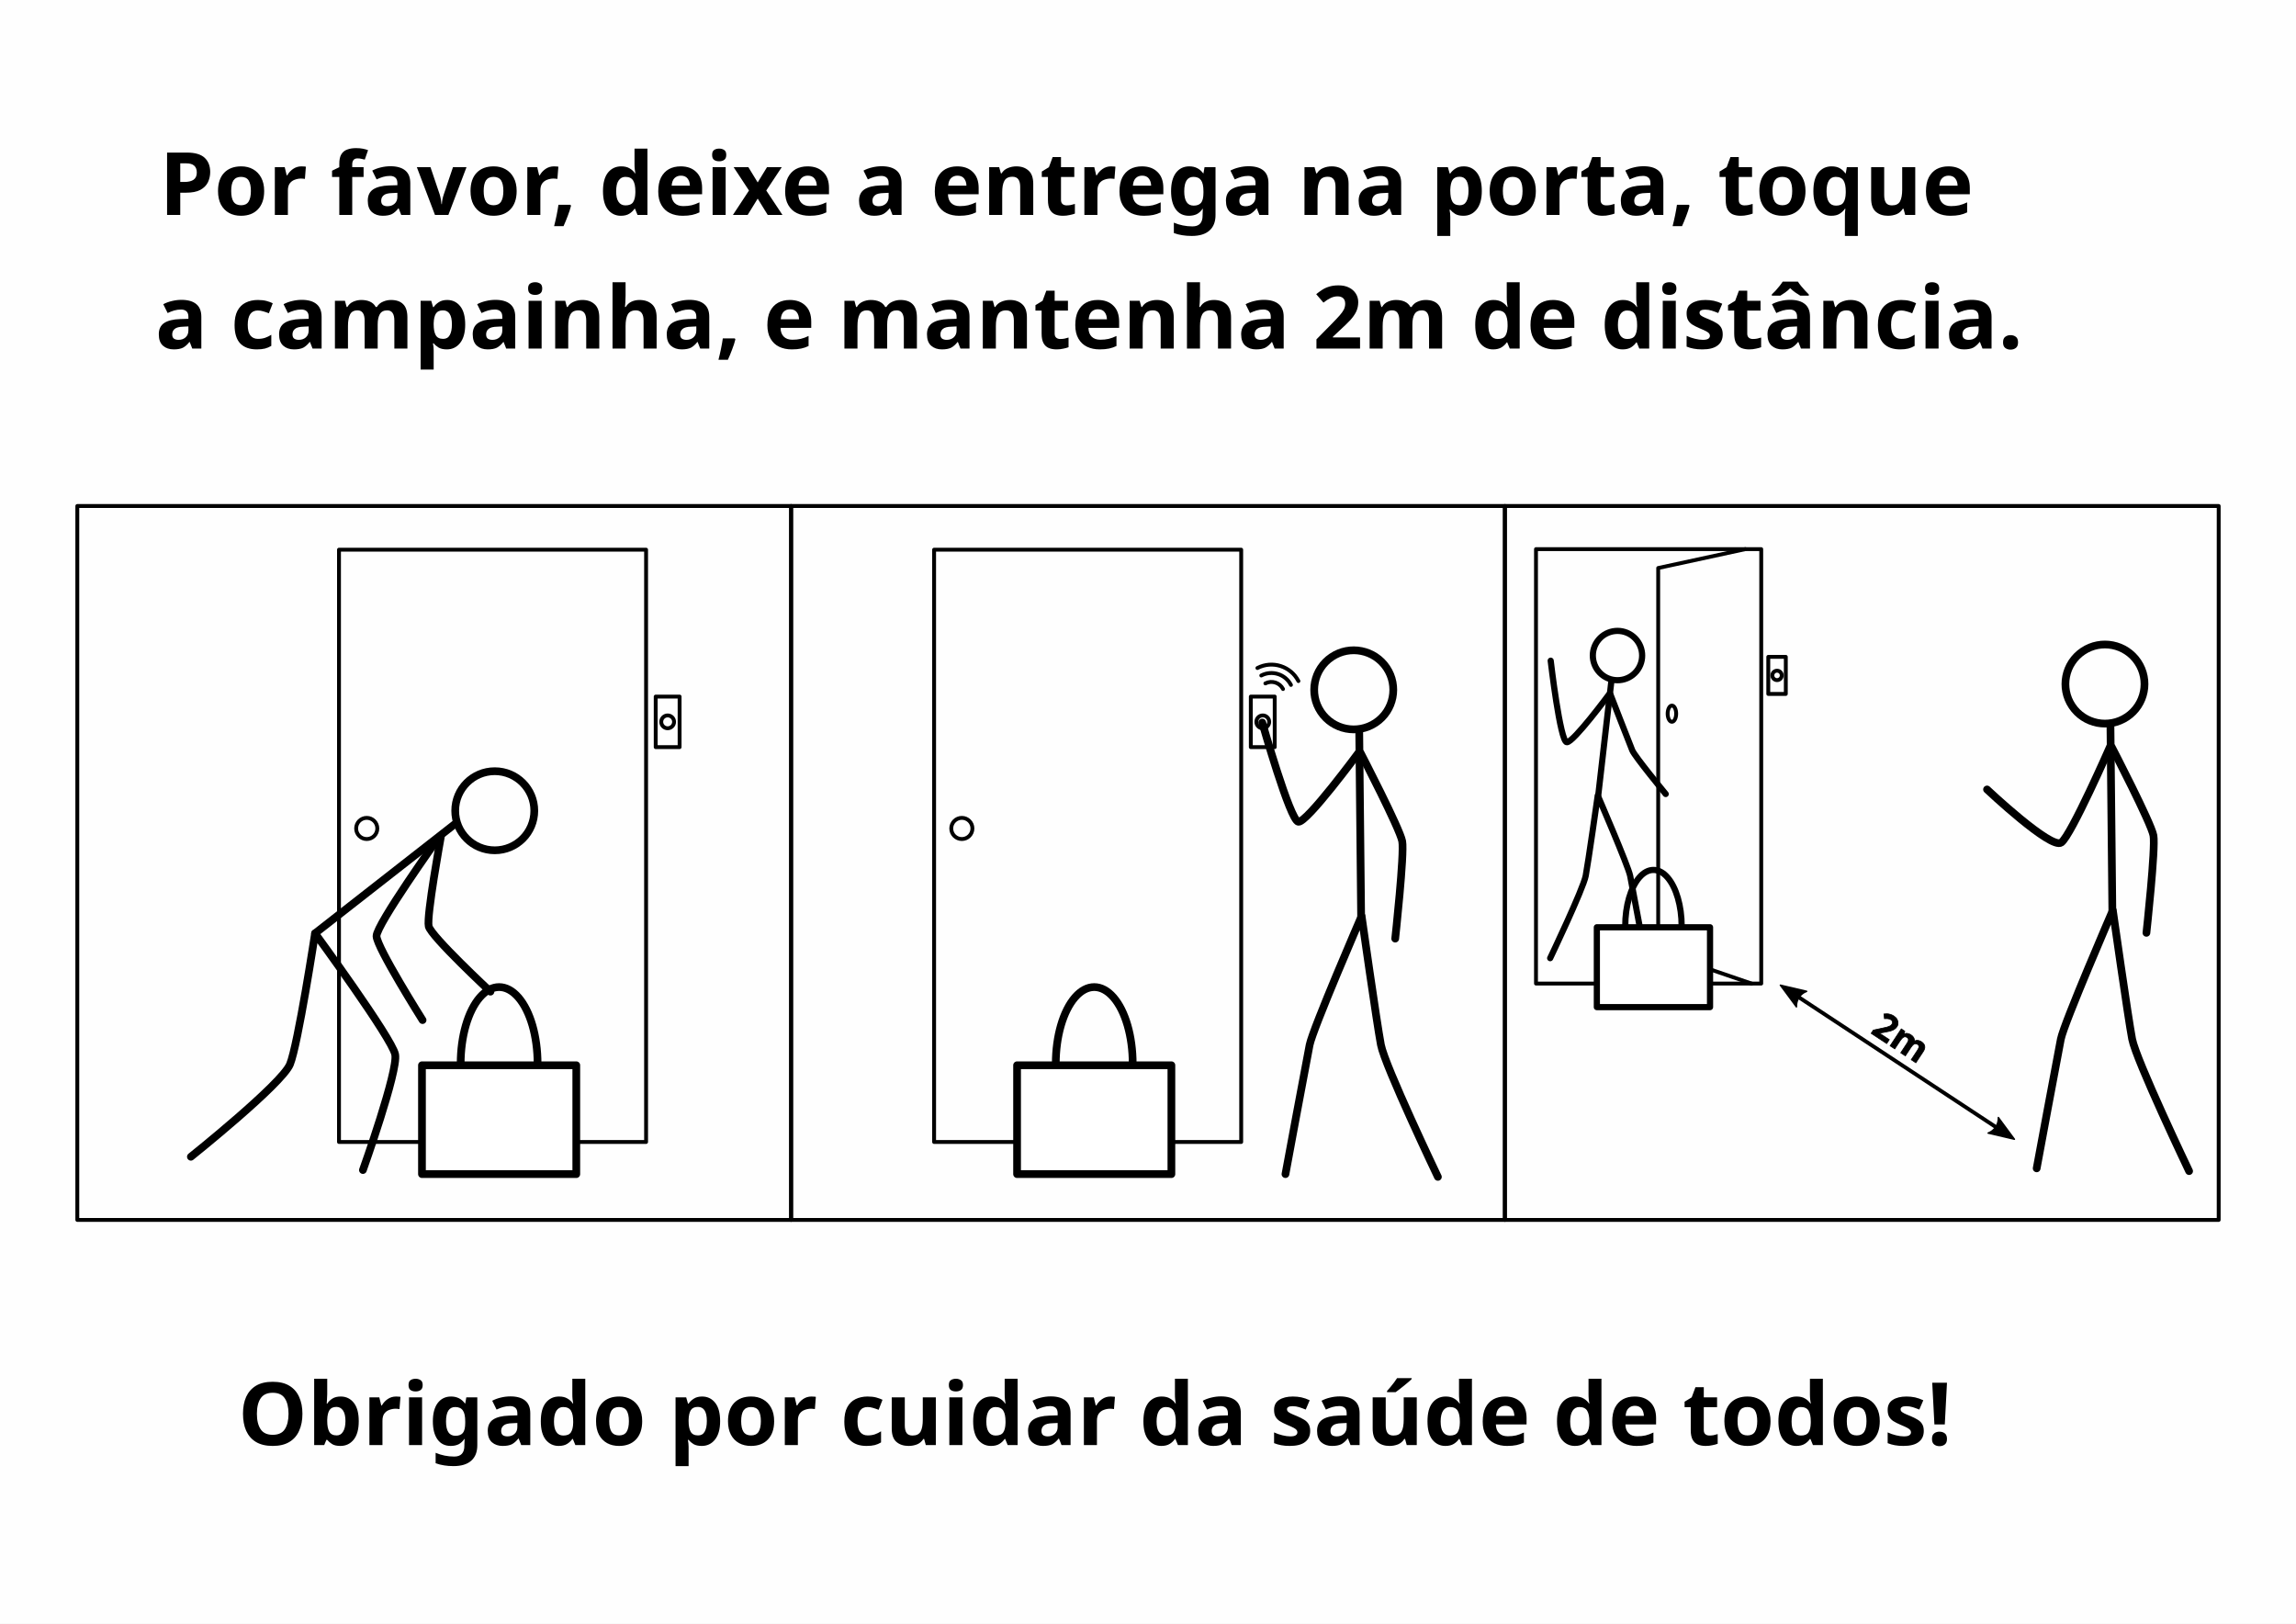
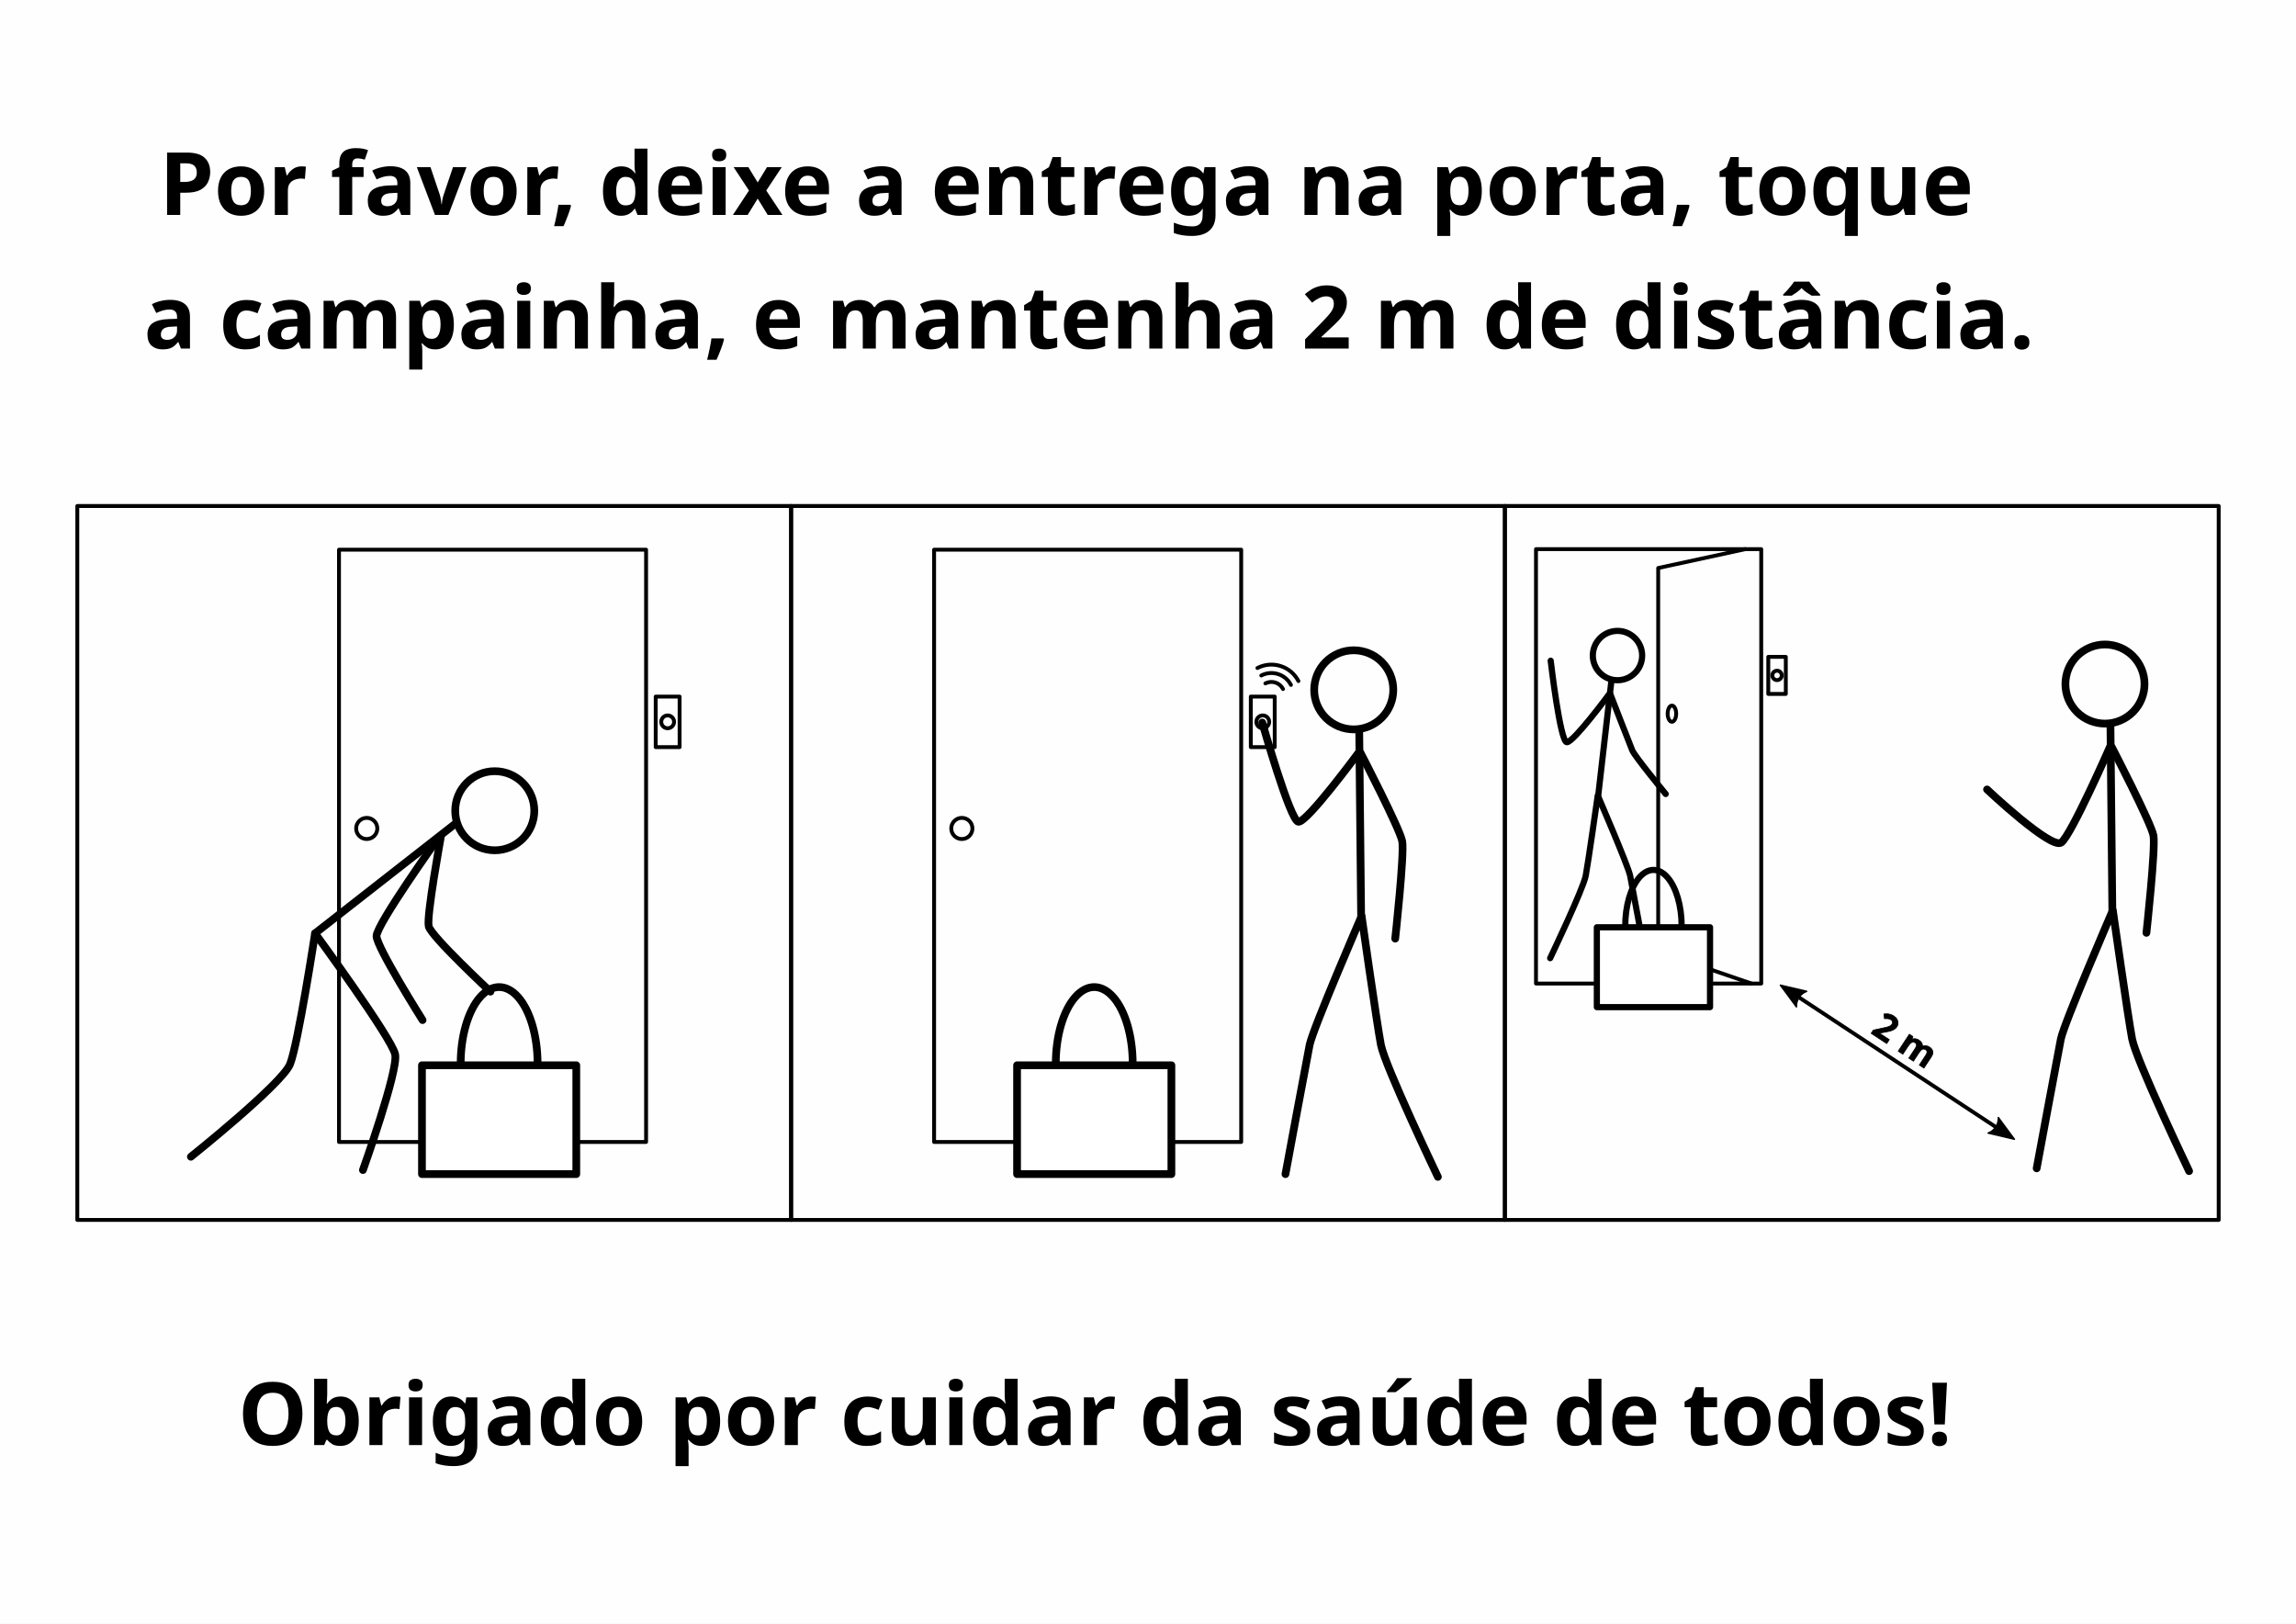
- <svg xmlns="http://www.w3.org/2000/svg" id="svg8" version="1.1" viewBox="0 0 297 210" height="210mm" width="297mm">
+ <svg xmlns="http://www.w3.org/2000/svg" width="297mm" height="210mm" viewBox="0 0 297 210" version="1.1" id="svg8">
  <defs id="defs2">
-     <marker style="overflow:visible" id="Arrow2Mend" refX="0" refY="0" orient="auto">
-       <path transform="scale(-0.6)" d="M 8.719,4.034 -2.207,0.016 8.719,-4.002 c -1.745,2.372 -1.735,5.617 -6e-7,8.035 z" style="fill:#000000;fill-opacity:1;fill-rule:evenodd;stroke:#000000;stroke-width:0.625;stroke-linejoin:round;stroke-opacity:1" id="path1177" />
+     <marker orient="auto" refY="0" refX="0" id="Arrow2Mend" style="overflow:visible">
+       <path id="path1177" style="fill:#000000;fill-opacity:1;fill-rule:evenodd;stroke:#000000;stroke-width:0.625;stroke-linejoin:round;stroke-opacity:1" d="M 8.719,4.034 -2.207,0.016 8.719,-4.002 c -1.745,2.372 -1.735,5.617 -6e-7,8.035 z" transform="scale(-0.6)" />
    </marker>
-     <marker style="overflow:visible" id="Arrow2Mstart" refX="0" refY="0" orient="auto">
-       <path transform="scale(0.6)" d="M 8.719,4.034 -2.207,0.016 8.719,-4.002 c -1.745,2.372 -1.735,5.617 -6e-7,8.035 z" style="fill:#000000;fill-opacity:1;fill-rule:evenodd;stroke:#000000;stroke-width:0.625;stroke-linejoin:round;stroke-opacity:1" id="path1174" />
+     <marker orient="auto" refY="0" refX="0" id="Arrow2Mstart" style="overflow:visible">
+       <path id="path1174" style="fill:#000000;fill-opacity:1;fill-rule:evenodd;stroke:#000000;stroke-width:0.625;stroke-linejoin:round;stroke-opacity:1" d="M 8.719,4.034 -2.207,0.016 8.719,-4.002 c -1.745,2.372 -1.735,5.617 -6e-7,8.035 z" transform="scale(0.6)" />
    </marker>
  </defs>
-   <g style="display:inline" id="layer1">
-     <rect y="0" x="0" height="210" width="297" id="rect67" style="fill:#fefefe;stroke-width:0.8;stroke-linecap:round;stroke-linejoin:round;paint-order:fill markers stroke" />
+   <g id="layer1" style="display:inline">
+     <rect style="fill:#fefefe;stroke-width:0.8;stroke-linecap:round;stroke-linejoin:round;paint-order:fill markers stroke" id="rect67" width="297" height="210" x="0" y="0" />
  </g>
-   <g style="display:inline" id="layer3">
-     <text id="text2173" y="27.799" x="148.218" style="display:inline;font-size:11.289px;line-height:1.5;font-family:sans-serif;text-align:center;letter-spacing:0px;word-spacing:0px;text-anchor:middle;stroke-width:0.265" xml:space="preserve">
-       <tspan style="font-style:normal;font-variant:normal;font-weight:bold;font-stretch:normal;font-size:11.289px;font-family:Comfortaa;-inkscape-font-specification:'Comfortaa Bold';stroke-width:0.265" y="27.799" x="148.218" id="tspan922">Por favor, deixe a entrega na porta, toque</tspan>
-       <tspan style="font-style:normal;font-variant:normal;font-weight:bold;font-stretch:normal;font-size:11.289px;font-family:Comfortaa;-inkscape-font-specification:'Comfortaa Bold';stroke-width:0.265" y="45.076" x="148.218" id="tspan926">a campainha, e mantenha 2m de distância.</tspan>
+   <g id="layer3" style="display:inline">
+     <text xml:space="preserve" style="font-size:11.289px;line-height:1.5;font-family:sans-serif;text-align:center;letter-spacing:0px;word-spacing:0px;text-anchor:middle;display:inline;stroke-width:0.265" x="148.218" y="27.799" id="text2173">
+       <tspan id="tspan922" x="148.218" y="27.799" style="font-style:normal;font-variant:normal;font-weight:bold;font-stretch:normal;font-size:11.289px;font-family:Comfortaa;-inkscape-font-specification:'Comfortaa Bold';stroke-width:0.265">Por favor, deixe a entrega na porta, toque</tspan>
+       <tspan id="tspan926" x="148.218" y="45.076" style="font-style:normal;font-variant:normal;font-weight:bold;font-stretch:normal;font-size:11.289px;font-family:Comfortaa;-inkscape-font-specification:'Comfortaa Bold';stroke-width:0.265">a campainha, e mantenha 2 m de distância.</tspan>
    </text>
-     <text id="text910" y="186.901" x="148.98" style="display:inline;font-style:normal;font-variant:normal;font-weight:bold;font-stretch:normal;font-size:11.289px;line-height:1.25;font-family:Comfortaa;-inkscape-font-specification:'Comfortaa Bold';text-align:center;letter-spacing:0px;word-spacing:0px;text-anchor:middle;stroke-width:0.265" xml:space="preserve">
-       <tspan style="font-style:normal;font-variant:normal;font-weight:bold;font-stretch:normal;font-size:11.289px;font-family:Comfortaa;-inkscape-font-specification:'Comfortaa Bold';stroke-width:0.265" y="186.901" x="148.98" id="tspan908">Obrigado por cuidar da saúde de todos!</tspan>
+     <text xml:space="preserve" style="display:inline;font-style:normal;font-variant:normal;font-weight:bold;font-stretch:normal;font-size:11.289px;line-height:1.25;font-family:Comfortaa;-inkscape-font-specification:'Comfortaa Bold';text-align:center;letter-spacing:0px;word-spacing:0px;text-anchor:middle;stroke-width:0.265" x="148.98" y="186.901" id="text910">
+       <tspan id="tspan908" x="148.98" y="186.901" style="font-style:normal;font-variant:normal;font-weight:bold;font-stretch:normal;font-size:11.289px;font-family:Comfortaa;-inkscape-font-specification:'Comfortaa Bold';stroke-width:0.265">Obrigado por cuidar da saúde de todos!</tspan>
    </text>
  </g>
-   <g style="display:inline" id="layer2">
-     <g transform="translate(0,0.2468703)" id="g1044">
-       <rect style="display:inline;opacity:1;fill:none;fill-opacity:1;stroke:#000000;stroke-width:0.5;stroke-linecap:round;stroke-linejoin:round;stroke-miterlimit:4;stroke-dasharray:none;stroke-dashoffset:0;stroke-opacity:1;paint-order:fill markers stroke" id="rect833" width="92.333" height="92.333" x="10" y="65.196" ry="0" />
-       <rect ry="0" y="65.196" x="102.333" height="92.333" width="92.333" id="rect833-3" style="display:inline;opacity:1;fill:none;fill-opacity:1;stroke:#000000;stroke-width:0.5;stroke-linecap:round;stroke-linejoin:round;stroke-miterlimit:4;stroke-dasharray:none;stroke-dashoffset:0;stroke-opacity:1;paint-order:fill markers stroke" />
-       <rect style="display:inline;opacity:1;fill:none;fill-opacity:1;stroke:#000000;stroke-width:0.5;stroke-linecap:round;stroke-linejoin:round;stroke-miterlimit:4;stroke-dasharray:none;stroke-dashoffset:0;stroke-opacity:1;paint-order:fill markers stroke" id="rect833-3-6" width="92.333" height="92.333" x="194.667" y="65.196" ry="0" />
-       <rect style="display:inline;opacity:1;fill:none;fill-opacity:1;stroke:#000000;stroke-width:0.5;stroke-linecap:round;stroke-linejoin:round;stroke-miterlimit:4;stroke-dasharray:none;stroke-dashoffset:0;stroke-opacity:1;paint-order:fill markers stroke" id="rect917" width="39.725" height="76.603" x="43.85" y="70.847" />
-       <circle style="display:inline;opacity:1;fill:none;fill-opacity:1;stroke:#000000;stroke-width:0.5;stroke-linecap:round;stroke-linejoin:round;stroke-miterlimit:4;stroke-dasharray:none;stroke-dashoffset:0;stroke-opacity:1;paint-order:fill markers stroke" id="path921" cx="47.439" cy="106.9" r="1.369" />
-       <rect style="display:inline;opacity:1;fill:none;fill-opacity:1;stroke:#000000;stroke-width:0.5;stroke-linecap:round;stroke-linejoin:round;stroke-miterlimit:4;stroke-dasharray:none;stroke-dashoffset:0;stroke-opacity:1;paint-order:fill markers stroke" id="rect923" width="3.091" height="6.536" x="84.819" y="89.845" ry="0" />
-       <circle style="display:inline;opacity:1;fill:none;fill-opacity:1;stroke:#000000;stroke-width:0.5;stroke-linecap:round;stroke-linejoin:round;stroke-miterlimit:4;stroke-dasharray:none;stroke-dashoffset:0;stroke-opacity:1;paint-order:fill markers stroke" id="path925" cx="86.365" cy="93.113" r="0.83" />
-       <rect y="70.847" x="120.831" height="76.603" width="39.725" id="rect917-7" style="display:inline;opacity:1;fill:none;fill-opacity:1;stroke:#000000;stroke-width:0.5;stroke-linecap:round;stroke-linejoin:round;stroke-miterlimit:4;stroke-dasharray:none;stroke-dashoffset:0;stroke-opacity:1;paint-order:fill markers stroke" />
-       <rect ry="0" y="89.845" x="161.8" height="6.536" width="3.091" id="rect923-3" style="display:inline;opacity:1;fill:none;fill-opacity:1;stroke:#000000;stroke-width:0.5;stroke-linecap:round;stroke-linejoin:round;stroke-miterlimit:4;stroke-dasharray:none;stroke-dashoffset:0;stroke-opacity:1;paint-order:fill markers stroke" />
-       <circle r="0.83" cy="93.113" cx="163.346" id="path925-5" style="display:inline;opacity:1;fill:none;fill-opacity:1;stroke:#000000;stroke-width:0.5;stroke-linecap:round;stroke-linejoin:round;stroke-miterlimit:4;stroke-dasharray:none;stroke-dashoffset:0;stroke-opacity:1;paint-order:fill markers stroke" />
-       <rect style="display:inline;opacity:1;fill:none;fill-opacity:1;stroke:#000000;stroke-width:0.5;stroke-linecap:round;stroke-linejoin:round;stroke-miterlimit:4;stroke-dasharray:none;stroke-dashoffset:0;stroke-opacity:1;paint-order:fill markers stroke" id="rect917-7-9" width="29.136" height="56.184" x="198.689" y="70.775" />
-       <ellipse style="display:inline;opacity:1;fill:none;fill-opacity:1;stroke:#000000;stroke-width:0.5;stroke-linecap:round;stroke-linejoin:round;stroke-miterlimit:4;stroke-dasharray:none;stroke-dashoffset:0;stroke-opacity:1;paint-order:fill markers stroke" id="path921-5-3" cx="216.271" cy="92.057" rx="0.551" ry="1.048" />
-       <rect style="display:inline;opacity:1;fill:none;fill-opacity:1;stroke:#000000;stroke-width:0.5;stroke-linecap:round;stroke-linejoin:round;stroke-miterlimit:4;stroke-dasharray:none;stroke-dashoffset:0;stroke-opacity:1;paint-order:fill markers stroke" id="rect923-3-6" width="2.267" height="4.794" x="228.737" y="84.709" ry="0" />
-       <circle style="display:inline;opacity:1;fill:none;fill-opacity:1;stroke:#000000;stroke-width:0.5;stroke-linecap:round;stroke-linejoin:round;stroke-miterlimit:4;stroke-dasharray:none;stroke-dashoffset:0;stroke-opacity:1;paint-order:fill markers stroke" id="path925-5-0" cx="229.871" cy="87.106" r="0.609" />
-       <circle r="1.369" cy="106.9" cx="124.42" id="path921-0" style="display:inline;opacity:1;fill:none;fill-opacity:1;stroke:#000000;stroke-width:0.5;stroke-linecap:round;stroke-linejoin:round;stroke-miterlimit:4;stroke-dasharray:none;stroke-dashoffset:0;stroke-opacity:1;paint-order:fill markers stroke" />
-       <path style="display:inline;opacity:1;fill:none;fill-opacity:1;stroke:#000000;stroke-width:0.5;stroke-linecap:round;stroke-linejoin:round;stroke-miterlimit:4;stroke-dasharray:none;stroke-dashoffset:0;stroke-opacity:1;paint-order:fill markers stroke" id="path1065" d="m -153.5,104.874 a 1.694,1.694 0 0 1 -1.694,1.694" transform="rotate(-117.3568)" />
-       <path id="path1065-2" style="display:inline;opacity:1;fill:none;fill-opacity:1;stroke:#000000;stroke-width:0.5;stroke-linecap:round;stroke-linejoin:round;stroke-miterlimit:4;stroke-dasharray:none;stroke-dashoffset:0;stroke-opacity:1;paint-order:fill markers stroke" d="m -152.349,104.874 a 2.846,2.846 0 0 1 -2.846,2.846" transform="rotate(-117.3568)" />
-       <path style="display:inline;opacity:1;fill:none;fill-opacity:1;stroke:#000000;stroke-width:0.5;stroke-linecap:round;stroke-linejoin:round;stroke-miterlimit:4;stroke-dasharray:none;stroke-dashoffset:0;stroke-opacity:1;paint-order:fill markers stroke" id="path1065-2-3" d="m -151.26,104.874 a 3.935,3.935 0 0 1 -3.935,3.935" transform="rotate(-117.3568)" />
-       <path style="display:inline;fill:none;stroke:#000000;stroke-width:0.5;stroke-linecap:round;stroke-linejoin:round;stroke-miterlimit:4;stroke-dasharray:none;stroke-opacity:1" d="m 226.571,126.959 -12.074,-4.13 V 73.217 l 11.271,-2.442" id="path1764" />
-       <path id="path884-6-7-9" d="m 200.523,123.677 c 0,0 4.273,-8.944 4.598,-10.657 0.325,-1.712 1.557,-10.382 1.557,-10.382 0,0 3.932,9.082 4.194,10.397 0.262,1.315 1.949,10.419 1.949,10.419" style="display:inline;fill:none;stroke:#000000;stroke-width:0.8;stroke-linecap:round;stroke-linejoin:round;stroke-miterlimit:4;stroke-dasharray:none;stroke-opacity:1" />
-       <path id="path906-2-5-0" d="m 208.152,89.544 c 0,0 -4.612,6.222 -5.474,6.205 -0.862,-0.017 -2.087,-10.543 -2.087,-10.543" style="display:inline;fill:none;stroke:#000000;stroke-width:0.8;stroke-linecap:round;stroke-linejoin:round;stroke-miterlimit:4;stroke-dasharray:none;stroke-opacity:1" />
-       <path id="path888-9-9-8" d="m 206.738,102.644 1.694,-14.731" style="display:inline;fill:none;stroke:#000000;stroke-width:0.8;stroke-linecap:round;stroke-linejoin:round;stroke-miterlimit:4;stroke-dasharray:none;stroke-opacity:1" />
-       <path id="path890-1-2-8" d="m 208.29,89.497 c 0,0 2.525,6.506 2.853,7.299 0.327,0.793 4.327,5.649 4.327,5.649" style="display:inline;fill:none;stroke:#000000;stroke-width:0.8;stroke-linecap:round;stroke-linejoin:round;stroke-miterlimit:4;stroke-dasharray:none;stroke-opacity:1" />
-       <circle r="3.19" cy="214.878" cx="68.934" id="path927-0-2-5" style="display:inline;opacity:1;fill:none;fill-opacity:1;stroke:#000000;stroke-width:0.8;stroke-linecap:round;stroke-linejoin:round;stroke-miterlimit:4;stroke-dasharray:none;stroke-dashoffset:0;stroke-opacity:1;paint-order:fill markers stroke" transform="rotate(-50.21272)" />
-       <path style="fill:none;stroke:#000000;stroke-width:1;stroke-linecap:round;stroke-linejoin:round;stroke-miterlimit:4;stroke-dasharray:none;stroke-opacity:1" d="m 24.693,149.36 c 0,0 11.777,-9.414 12.819,-11.961 1.042,-2.547 3.241,-16.932 3.241,-16.932 0,0 9.943,13.554 10.364,15.662 0.42,2.108 -4.171,14.95 -4.171,14.95" id="path884" />
-       <path style="fill:none;stroke:#000000;stroke-width:1;stroke-linecap:round;stroke-linejoin:round;stroke-miterlimit:4;stroke-dasharray:none;stroke-opacity:1" d="m 57.021,108.023 c 0,0 -1.87,10.24 -1.565,11.537 0.305,1.297 7.986,8.447 7.986,8.447" id="path906" />
-       <path style="fill:none;stroke:#000000;stroke-width:1;stroke-linecap:round;stroke-linejoin:round;stroke-miterlimit:4;stroke-dasharray:none;stroke-opacity:1" d="M 40.753,120.467 58.81,106.354" id="path888" />
-       <path style="fill:none;stroke:#000000;stroke-width:1;stroke-linecap:round;stroke-linejoin:round;stroke-miterlimit:4;stroke-dasharray:none;stroke-opacity:1" d="m 56.656,108.195 c 0,0 -7.979,11.168 -7.951,12.632 0.029,1.464 5.956,10.857 5.956,10.857" id="path890" />
-       <rect style="opacity:1;fill:#ffffff;fill-opacity:1;stroke:#000000;stroke-width:1;stroke-linecap:round;stroke-linejoin:round;stroke-miterlimit:4;stroke-dasharray:none;stroke-dashoffset:0;stroke-opacity:1;paint-order:fill markers stroke" id="rect908" width="19.962" height="14.079" x="54.584" y="137.527" ry="0" />
-       <path style="opacity:1;fill:none;fill-opacity:1;stroke:#000000;stroke-width:1;stroke-linecap:round;stroke-linejoin:round;stroke-miterlimit:4;stroke-dasharray:none;stroke-dashoffset:0;stroke-opacity:1;paint-order:fill markers stroke" id="path910" d="m -59.59,-137.321 a 4.975,9.905 0 0 1 -2.487,8.578 4.975,9.905 0 0 1 -4.975,0 4.975,9.905 0 0 1 -2.487,-8.578" transform="scale(-1)" />
-       <circle style="opacity:1;fill:none;fill-opacity:1;stroke:#000000;stroke-width:1;stroke-linecap:round;stroke-linejoin:round;stroke-miterlimit:4;stroke-dasharray:none;stroke-dashoffset:0;stroke-opacity:1;paint-order:fill markers stroke" id="path927" cx="63.999" cy="104.61" r="5.115" />
-       <path id="path884-6" d="m 185.999,151.963 c 0,0 -6.85,-14.341 -7.372,-17.086 -0.521,-2.745 -2.496,-16.645 -2.496,-16.645 0,0 -6.304,14.56 -6.725,16.669 -0.42,2.108 -3.125,16.705 -3.125,16.705" style="display:inline;fill:none;stroke:#000000;stroke-width:1;stroke-linecap:round;stroke-linejoin:round;stroke-miterlimit:4;stroke-dasharray:none;stroke-opacity:1" />
-       <path id="path906-2" d="m 176,97.133 c 0,0 5.087,9.807 5.384,11.424 0.297,1.617 -0.906,12.59 -0.906,12.59" style="display:inline;fill:none;stroke:#000000;stroke-width:1;stroke-linecap:round;stroke-linejoin:round;stroke-miterlimit:4;stroke-dasharray:none;stroke-opacity:1" />
-       <path id="path888-9" d="M 176.069,118.258 175.825,94.486" style="display:inline;fill:none;stroke:#000000;stroke-width:1;stroke-linecap:round;stroke-linejoin:round;stroke-miterlimit:4;stroke-dasharray:none;stroke-opacity:1" />
-       <path id="path890-1" d="m 175.787,97.035 c 0,0 -6.769,9.181 -7.844,9.001 -1.075,-0.181 -4.663,-12.835 -4.663,-12.835" style="display:inline;fill:none;stroke:#000000;stroke-width:1;stroke-linecap:round;stroke-linejoin:round;stroke-miterlimit:4;stroke-dasharray:none;stroke-opacity:1" />
-       <rect ry="0" y="137.527" x="131.564" height="14.079" width="19.962" id="rect908-2" style="display:inline;opacity:1;fill:#ffffff;fill-opacity:1;stroke:#000000;stroke-width:1;stroke-linecap:round;stroke-linejoin:round;stroke-miterlimit:4;stroke-dasharray:none;stroke-dashoffset:0;stroke-opacity:1;paint-order:fill markers stroke" />
-       <path transform="scale(-1)" d="m -136.571,-137.321 a 4.975,9.905 0 0 1 -2.487,8.578 4.975,9.905 0 0 1 -4.975,0 4.975,9.905 0 0 1 -2.487,-8.578" id="path910-7" style="display:inline;opacity:1;fill:none;fill-opacity:1;stroke:#000000;stroke-width:1;stroke-linecap:round;stroke-linejoin:round;stroke-miterlimit:4;stroke-dasharray:none;stroke-dashoffset:0;stroke-opacity:1;paint-order:fill markers stroke" />
-       <circle r="5.115" cy="-95.981" cx="-171.372" id="path927-0" style="display:inline;opacity:1;fill:none;fill-opacity:1;stroke:#000000;stroke-width:1;stroke-linecap:round;stroke-linejoin:round;stroke-miterlimit:4;stroke-dasharray:none;stroke-dashoffset:0;stroke-opacity:1;paint-order:fill markers stroke" transform="matrix(-0.5564933,-0.8308521,-0.8308521,0.5564933,0,0)" />
-       <rect style="display:inline;opacity:1;fill:#ffffff;fill-opacity:1;stroke:#000000;stroke-width:0.8;stroke-linecap:round;stroke-linejoin:round;stroke-miterlimit:4;stroke-dasharray:none;stroke-dashoffset:0;stroke-opacity:1;paint-order:fill markers stroke" id="rect908-2-7" width="14.641" height="10.326" x="206.561" y="119.681" ry="0" />
-       <path style="display:inline;opacity:1;fill:none;fill-opacity:1;stroke:#000000;stroke-width:0.8;stroke-linecap:round;stroke-linejoin:round;stroke-miterlimit:4;stroke-dasharray:none;stroke-dashoffset:0;stroke-opacity:1;paint-order:fill markers stroke" id="path910-7-3" d="m -210.233,-119.53 a 3.649,7.265 0 0 1 -1.824,6.292 3.649,7.265 0 0 1 -3.649,0 3.649,7.265 0 0 1 -1.824,-6.292" transform="scale(-1)" />
-       <path style="fill:none;stroke:#000000;stroke-width:0.5;stroke-linecap:butt;stroke-linejoin:miter;stroke-miterlimit:4;stroke-dasharray:none;stroke-opacity:1;marker-start:url(#Arrow2Mstart);marker-end:url(#Arrow2Mend)" d="m 230.857,127.529 29.161,19.205" id="path1148" />
-       <text xml:space="preserve" style="font-style:normal;font-weight:normal;font-size:4.809px;line-height:1.25;font-family:sans-serif;letter-spacing:0px;word-spacing:0px;fill:#000000;fill-opacity:1;stroke:#000000;stroke-width:0.093;stroke-opacity:1" x="275.328" y="-21.749" id="text1762" transform="rotate(33.37438)">
-         <tspan id="tspan1760" x="275.328" y="-21.749" style="font-style:normal;font-variant:normal;font-weight:bold;font-stretch:normal;font-size:4.809px;font-family:Comfortaa;-inkscape-font-specification:'Comfortaa Bold';stroke:#000000;stroke-width:0.093;stroke-opacity:1">2m</tspan>
+   <g id="layer2" style="display:inline">
+     <g id="g1044" transform="translate(0,0.2468703)">
+       <rect ry="0" y="65.196" x="10" height="92.333" width="92.333" id="rect833" style="display:inline;opacity:1;fill:none;fill-opacity:1;stroke:#000000;stroke-width:0.5;stroke-linecap:round;stroke-linejoin:round;stroke-miterlimit:4;stroke-dasharray:none;stroke-dashoffset:0;stroke-opacity:1;paint-order:fill markers stroke" />
+       <rect style="display:inline;opacity:1;fill:none;fill-opacity:1;stroke:#000000;stroke-width:0.5;stroke-linecap:round;stroke-linejoin:round;stroke-miterlimit:4;stroke-dasharray:none;stroke-dashoffset:0;stroke-opacity:1;paint-order:fill markers stroke" id="rect833-3" width="92.333" height="92.333" x="102.333" y="65.196" ry="0" />
+       <rect ry="0" y="65.196" x="194.667" height="92.333" width="92.333" id="rect833-3-6" style="display:inline;opacity:1;fill:none;fill-opacity:1;stroke:#000000;stroke-width:0.5;stroke-linecap:round;stroke-linejoin:round;stroke-miterlimit:4;stroke-dasharray:none;stroke-dashoffset:0;stroke-opacity:1;paint-order:fill markers stroke" />
+       <rect y="70.847" x="43.85" height="76.603" width="39.725" id="rect917" style="display:inline;opacity:1;fill:none;fill-opacity:1;stroke:#000000;stroke-width:0.5;stroke-linecap:round;stroke-linejoin:round;stroke-miterlimit:4;stroke-dasharray:none;stroke-dashoffset:0;stroke-opacity:1;paint-order:fill markers stroke" />
+       <circle r="1.369" cy="106.9" cx="47.439" id="path921" style="display:inline;opacity:1;fill:none;fill-opacity:1;stroke:#000000;stroke-width:0.5;stroke-linecap:round;stroke-linejoin:round;stroke-miterlimit:4;stroke-dasharray:none;stroke-dashoffset:0;stroke-opacity:1;paint-order:fill markers stroke" />
+       <rect ry="0" y="89.845" x="84.819" height="6.536" width="3.091" id="rect923" style="display:inline;opacity:1;fill:none;fill-opacity:1;stroke:#000000;stroke-width:0.5;stroke-linecap:round;stroke-linejoin:round;stroke-miterlimit:4;stroke-dasharray:none;stroke-dashoffset:0;stroke-opacity:1;paint-order:fill markers stroke" />
+       <circle r="0.83" cy="93.113" cx="86.365" id="path925" style="display:inline;opacity:1;fill:none;fill-opacity:1;stroke:#000000;stroke-width:0.5;stroke-linecap:round;stroke-linejoin:round;stroke-miterlimit:4;stroke-dasharray:none;stroke-dashoffset:0;stroke-opacity:1;paint-order:fill markers stroke" />
+       <rect style="display:inline;opacity:1;fill:none;fill-opacity:1;stroke:#000000;stroke-width:0.5;stroke-linecap:round;stroke-linejoin:round;stroke-miterlimit:4;stroke-dasharray:none;stroke-dashoffset:0;stroke-opacity:1;paint-order:fill markers stroke" id="rect917-7" width="39.725" height="76.603" x="120.831" y="70.847" />
+       <rect style="display:inline;opacity:1;fill:none;fill-opacity:1;stroke:#000000;stroke-width:0.5;stroke-linecap:round;stroke-linejoin:round;stroke-miterlimit:4;stroke-dasharray:none;stroke-dashoffset:0;stroke-opacity:1;paint-order:fill markers stroke" id="rect923-3" width="3.091" height="6.536" x="161.8" y="89.845" ry="0" />
+       <circle style="display:inline;opacity:1;fill:none;fill-opacity:1;stroke:#000000;stroke-width:0.5;stroke-linecap:round;stroke-linejoin:round;stroke-miterlimit:4;stroke-dasharray:none;stroke-dashoffset:0;stroke-opacity:1;paint-order:fill markers stroke" id="path925-5" cx="163.346" cy="93.113" r="0.83" />
+       <rect y="70.775" x="198.689" height="56.184" width="29.136" id="rect917-7-9" style="display:inline;opacity:1;fill:none;fill-opacity:1;stroke:#000000;stroke-width:0.5;stroke-linecap:round;stroke-linejoin:round;stroke-miterlimit:4;stroke-dasharray:none;stroke-dashoffset:0;stroke-opacity:1;paint-order:fill markers stroke" />
+       <ellipse ry="1.048" rx="0.551" cy="92.057" cx="216.271" id="path921-5-3" style="display:inline;opacity:1;fill:none;fill-opacity:1;stroke:#000000;stroke-width:0.5;stroke-linecap:round;stroke-linejoin:round;stroke-miterlimit:4;stroke-dasharray:none;stroke-dashoffset:0;stroke-opacity:1;paint-order:fill markers stroke" />
+       <rect ry="0" y="84.709" x="228.737" height="4.794" width="2.267" id="rect923-3-6" style="display:inline;opacity:1;fill:none;fill-opacity:1;stroke:#000000;stroke-width:0.5;stroke-linecap:round;stroke-linejoin:round;stroke-miterlimit:4;stroke-dasharray:none;stroke-dashoffset:0;stroke-opacity:1;paint-order:fill markers stroke" />
+       <circle r="0.609" cy="87.106" cx="229.871" id="path925-5-0" style="display:inline;opacity:1;fill:none;fill-opacity:1;stroke:#000000;stroke-width:0.5;stroke-linecap:round;stroke-linejoin:round;stroke-miterlimit:4;stroke-dasharray:none;stroke-dashoffset:0;stroke-opacity:1;paint-order:fill markers stroke" />
+       <circle style="display:inline;opacity:1;fill:none;fill-opacity:1;stroke:#000000;stroke-width:0.5;stroke-linecap:round;stroke-linejoin:round;stroke-miterlimit:4;stroke-dasharray:none;stroke-dashoffset:0;stroke-opacity:1;paint-order:fill markers stroke" id="path921-0" cx="124.42" cy="106.9" r="1.369" />
+       <path transform="rotate(-117.3568)" d="m -153.5,104.874 a 1.694,1.694 0 0 1 -1.694,1.694" id="path1065" style="display:inline;opacity:1;fill:none;fill-opacity:1;stroke:#000000;stroke-width:0.5;stroke-linecap:round;stroke-linejoin:round;stroke-miterlimit:4;stroke-dasharray:none;stroke-dashoffset:0;stroke-opacity:1;paint-order:fill markers stroke" />
+       <path transform="rotate(-117.3568)" d="m -152.349,104.874 a 2.846,2.846 0 0 1 -2.846,2.846" style="display:inline;opacity:1;fill:none;fill-opacity:1;stroke:#000000;stroke-width:0.5;stroke-linecap:round;stroke-linejoin:round;stroke-miterlimit:4;stroke-dasharray:none;stroke-dashoffset:0;stroke-opacity:1;paint-order:fill markers stroke" id="path1065-2" />
+       <path transform="rotate(-117.3568)" d="m -151.26,104.874 a 3.935,3.935 0 0 1 -3.935,3.935" id="path1065-2-3" style="display:inline;opacity:1;fill:none;fill-opacity:1;stroke:#000000;stroke-width:0.5;stroke-linecap:round;stroke-linejoin:round;stroke-miterlimit:4;stroke-dasharray:none;stroke-dashoffset:0;stroke-opacity:1;paint-order:fill markers stroke" />
+       <path id="path1764" d="m 226.571,126.959 -12.074,-4.13 V 73.217 l 11.271,-2.442" style="display:inline;fill:none;stroke:#000000;stroke-width:0.5;stroke-linecap:round;stroke-linejoin:round;stroke-miterlimit:4;stroke-dasharray:none;stroke-opacity:1" />
+       <path style="display:inline;fill:none;stroke:#000000;stroke-width:0.8;stroke-linecap:round;stroke-linejoin:round;stroke-miterlimit:4;stroke-dasharray:none;stroke-opacity:1" d="m 200.523,123.677 c 0,0 4.273,-8.944 4.598,-10.657 0.325,-1.712 1.557,-10.382 1.557,-10.382 0,0 3.932,9.082 4.194,10.397 0.262,1.315 1.949,10.419 1.949,10.419" id="path884-6-7-9" />
+       <path style="display:inline;fill:none;stroke:#000000;stroke-width:0.8;stroke-linecap:round;stroke-linejoin:round;stroke-miterlimit:4;stroke-dasharray:none;stroke-opacity:1" d="m 208.152,89.544 c 0,0 -4.612,6.222 -5.474,6.205 -0.862,-0.017 -2.087,-10.543 -2.087,-10.543" id="path906-2-5-0" />
+       <path style="display:inline;fill:none;stroke:#000000;stroke-width:0.8;stroke-linecap:round;stroke-linejoin:round;stroke-miterlimit:4;stroke-dasharray:none;stroke-opacity:1" d="m 206.738,102.644 1.694,-14.731" id="path888-9-9-8" />
+       <path style="display:inline;fill:none;stroke:#000000;stroke-width:0.8;stroke-linecap:round;stroke-linejoin:round;stroke-miterlimit:4;stroke-dasharray:none;stroke-opacity:1" d="m 208.29,89.497 c 0,0 2.525,6.506 2.853,7.299 0.327,0.793 4.327,5.649 4.327,5.649" id="path890-1-2-8" />
+       <circle transform="rotate(-50.21272)" style="display:inline;opacity:1;fill:none;fill-opacity:1;stroke:#000000;stroke-width:0.8;stroke-linecap:round;stroke-linejoin:round;stroke-miterlimit:4;stroke-dasharray:none;stroke-dashoffset:0;stroke-opacity:1;paint-order:fill markers stroke" id="path927-0-2-5" cx="68.934" cy="214.878" r="3.19" />
+       <path id="path884" d="m 24.693,149.36 c 0,0 11.777,-9.414 12.819,-11.961 1.042,-2.547 3.241,-16.932 3.241,-16.932 0,0 9.943,13.554 10.364,15.662 0.42,2.108 -4.171,14.95 -4.171,14.95" style="fill:none;stroke:#000000;stroke-width:1;stroke-linecap:round;stroke-linejoin:round;stroke-miterlimit:4;stroke-dasharray:none;stroke-opacity:1" />
+       <path id="path906" d="m 57.021,108.023 c 0,0 -1.87,10.24 -1.565,11.537 0.305,1.297 7.986,8.447 7.986,8.447" style="fill:none;stroke:#000000;stroke-width:1;stroke-linecap:round;stroke-linejoin:round;stroke-miterlimit:4;stroke-dasharray:none;stroke-opacity:1" />
+       <path id="path888" d="M 40.753,120.467 58.81,106.354" style="fill:none;stroke:#000000;stroke-width:1;stroke-linecap:round;stroke-linejoin:round;stroke-miterlimit:4;stroke-dasharray:none;stroke-opacity:1" />
+       <path id="path890" d="m 56.656,108.195 c 0,0 -7.979,11.168 -7.951,12.632 0.029,1.464 5.956,10.857 5.956,10.857" style="fill:none;stroke:#000000;stroke-width:1;stroke-linecap:round;stroke-linejoin:round;stroke-miterlimit:4;stroke-dasharray:none;stroke-opacity:1" />
+       <rect ry="0" y="137.527" x="54.584" height="14.079" width="19.962" id="rect908" style="opacity:1;fill:#ffffff;fill-opacity:1;stroke:#000000;stroke-width:1;stroke-linecap:round;stroke-linejoin:round;stroke-miterlimit:4;stroke-dasharray:none;stroke-dashoffset:0;stroke-opacity:1;paint-order:fill markers stroke" />
+       <path transform="scale(-1)" d="m -59.59,-137.321 a 4.975,9.905 0 0 1 -2.487,8.578 4.975,9.905 0 0 1 -4.975,0 4.975,9.905 0 0 1 -2.487,-8.578" id="path910" style="opacity:1;fill:none;fill-opacity:1;stroke:#000000;stroke-width:1;stroke-linecap:round;stroke-linejoin:round;stroke-miterlimit:4;stroke-dasharray:none;stroke-dashoffset:0;stroke-opacity:1;paint-order:fill markers stroke" />
+       <circle r="5.115" cy="104.61" cx="63.999" id="path927" style="opacity:1;fill:none;fill-opacity:1;stroke:#000000;stroke-width:1;stroke-linecap:round;stroke-linejoin:round;stroke-miterlimit:4;stroke-dasharray:none;stroke-dashoffset:0;stroke-opacity:1;paint-order:fill markers stroke" />
+       <path style="display:inline;fill:none;stroke:#000000;stroke-width:1;stroke-linecap:round;stroke-linejoin:round;stroke-miterlimit:4;stroke-dasharray:none;stroke-opacity:1" d="m 185.999,151.963 c 0,0 -6.85,-14.341 -7.372,-17.086 -0.521,-2.745 -2.496,-16.645 -2.496,-16.645 0,0 -6.304,14.56 -6.725,16.669 -0.42,2.108 -3.125,16.705 -3.125,16.705" id="path884-6" />
+       <path style="display:inline;fill:none;stroke:#000000;stroke-width:1;stroke-linecap:round;stroke-linejoin:round;stroke-miterlimit:4;stroke-dasharray:none;stroke-opacity:1" d="m 176,97.133 c 0,0 5.087,9.807 5.384,11.424 0.297,1.617 -0.906,12.59 -0.906,12.59" id="path906-2" />
+       <path style="display:inline;fill:none;stroke:#000000;stroke-width:1;stroke-linecap:round;stroke-linejoin:round;stroke-miterlimit:4;stroke-dasharray:none;stroke-opacity:1" d="M 176.069,118.258 175.825,94.486" id="path888-9" />
+       <path style="display:inline;fill:none;stroke:#000000;stroke-width:1;stroke-linecap:round;stroke-linejoin:round;stroke-miterlimit:4;stroke-dasharray:none;stroke-opacity:1" d="m 175.787,97.035 c 0,0 -6.769,9.181 -7.844,9.001 -1.075,-0.181 -4.663,-12.835 -4.663,-12.835" id="path890-1" />
+       <rect style="display:inline;opacity:1;fill:#ffffff;fill-opacity:1;stroke:#000000;stroke-width:1;stroke-linecap:round;stroke-linejoin:round;stroke-miterlimit:4;stroke-dasharray:none;stroke-dashoffset:0;stroke-opacity:1;paint-order:fill markers stroke" id="rect908-2" width="19.962" height="14.079" x="131.564" y="137.527" ry="0" />
+       <path style="display:inline;opacity:1;fill:none;fill-opacity:1;stroke:#000000;stroke-width:1;stroke-linecap:round;stroke-linejoin:round;stroke-miterlimit:4;stroke-dasharray:none;stroke-dashoffset:0;stroke-opacity:1;paint-order:fill markers stroke" id="path910-7" d="m -136.571,-137.321 a 4.975,9.905 0 0 1 -2.487,8.578 4.975,9.905 0 0 1 -4.975,0 4.975,9.905 0 0 1 -2.487,-8.578" transform="scale(-1)" />
+       <circle transform="matrix(-0.5564933,-0.8308521,-0.8308521,0.5564933,0,0)" style="display:inline;opacity:1;fill:none;fill-opacity:1;stroke:#000000;stroke-width:1;stroke-linecap:round;stroke-linejoin:round;stroke-miterlimit:4;stroke-dasharray:none;stroke-dashoffset:0;stroke-opacity:1;paint-order:fill markers stroke" id="path927-0" cx="-171.372" cy="-95.981" r="5.115" />
+       <rect ry="0" y="119.681" x="206.561" height="10.326" width="14.641" id="rect908-2-7" style="display:inline;opacity:1;fill:#ffffff;fill-opacity:1;stroke:#000000;stroke-width:0.8;stroke-linecap:round;stroke-linejoin:round;stroke-miterlimit:4;stroke-dasharray:none;stroke-dashoffset:0;stroke-opacity:1;paint-order:fill markers stroke" />
+       <path transform="scale(-1)" d="m -210.233,-119.53 a 3.649,7.265 0 0 1 -1.824,6.292 3.649,7.265 0 0 1 -3.649,0 3.649,7.265 0 0 1 -1.824,-6.292" id="path910-7-3" style="display:inline;opacity:1;fill:none;fill-opacity:1;stroke:#000000;stroke-width:0.8;stroke-linecap:round;stroke-linejoin:round;stroke-miterlimit:4;stroke-dasharray:none;stroke-dashoffset:0;stroke-opacity:1;paint-order:fill markers stroke" />
+       <path id="path1148" d="m 230.857,127.529 29.161,19.205" style="fill:none;stroke:#000000;stroke-width:0.5;stroke-linecap:butt;stroke-linejoin:miter;stroke-miterlimit:4;stroke-dasharray:none;stroke-opacity:1;marker-start:url(#Arrow2Mstart);marker-end:url(#Arrow2Mend)" />
+       <text transform="rotate(33.37438)" id="text1762" y="-21.749" x="275.328" style="font-style:normal;font-weight:normal;font-size:4.809px;line-height:1.25;font-family:sans-serif;letter-spacing:0px;word-spacing:0px;fill:#000000;fill-opacity:1;stroke:#000000;stroke-width:0.093;stroke-opacity:1" xml:space="preserve">
+         <tspan style="font-style:normal;font-variant:normal;font-weight:bold;font-stretch:normal;font-size:4.809px;font-family:Comfortaa;-inkscape-font-specification:'Comfortaa Bold';stroke:#000000;stroke-width:0.093;stroke-opacity:1" y="-21.749" x="275.328" id="tspan1760">2 m</tspan>
      </text>
-       <path style="display:inline;fill:none;stroke:#000000;stroke-width:1;stroke-linecap:round;stroke-linejoin:round;stroke-miterlimit:4;stroke-dasharray:none;stroke-opacity:1" d="m 283.173,151.216 c 0,0 -6.85,-14.341 -7.372,-17.086 -0.521,-2.745 -2.496,-16.645 -2.496,-16.645 0,0 -6.304,14.56 -6.725,16.669 -0.42,2.108 -3.125,16.705 -3.125,16.705" id="path884-6-7" />
-       <path style="display:inline;fill:none;stroke:#000000;stroke-width:1;stroke-linecap:round;stroke-linejoin:round;stroke-miterlimit:4;stroke-dasharray:none;stroke-opacity:1" d="m 273.174,96.386 c 0,0 5.087,9.807 5.384,11.424 0.297,1.617 -0.906,12.59 -0.906,12.59" id="path906-2-5" />
-       <path style="display:inline;fill:none;stroke:#000000;stroke-width:1;stroke-linecap:round;stroke-linejoin:round;stroke-miterlimit:4;stroke-dasharray:none;stroke-opacity:1" d="m 273.243,117.511 -0.243,-23.772" id="path888-9-9" />
-       <path style="display:inline;fill:none;stroke:#000000;stroke-width:1;stroke-linecap:round;stroke-linejoin:round;stroke-miterlimit:4;stroke-dasharray:none;stroke-opacity:1" d="m 272.962,96.288 c 0,0 -5.021,11.461 -6.321,12.432 -1.299,0.971 -9.607,-6.862 -9.607,-6.862" id="path890-1-2" />
-       <circle transform="matrix(-0.5564933,-0.8308521,-0.8308521,0.5564933,0,0)" style="display:inline;opacity:1;fill:none;fill-opacity:1;stroke:#000000;stroke-width:1;stroke-linecap:round;stroke-linejoin:round;stroke-miterlimit:4;stroke-dasharray:none;stroke-dashoffset:0;stroke-opacity:1;paint-order:fill markers stroke" id="path927-0-2" cx="-224.828" cy="-177.135" r="5.115" />
+       <path id="path884-6-7" d="m 283.173,151.216 c 0,0 -6.85,-14.341 -7.372,-17.086 -0.521,-2.745 -2.496,-16.645 -2.496,-16.645 0,0 -6.304,14.56 -6.725,16.669 -0.42,2.108 -3.125,16.705 -3.125,16.705" style="display:inline;fill:none;stroke:#000000;stroke-width:1;stroke-linecap:round;stroke-linejoin:round;stroke-miterlimit:4;stroke-dasharray:none;stroke-opacity:1" />
+       <path id="path906-2-5" d="m 273.174,96.386 c 0,0 5.087,9.807 5.384,11.424 0.297,1.617 -0.906,12.59 -0.906,12.59" style="display:inline;fill:none;stroke:#000000;stroke-width:1;stroke-linecap:round;stroke-linejoin:round;stroke-miterlimit:4;stroke-dasharray:none;stroke-opacity:1" />
+       <path id="path888-9-9" d="m 273.243,117.511 -0.243,-23.772" style="display:inline;fill:none;stroke:#000000;stroke-width:1;stroke-linecap:round;stroke-linejoin:round;stroke-miterlimit:4;stroke-dasharray:none;stroke-opacity:1" />
+       <path id="path890-1-2" d="m 272.962,96.288 c 0,0 -5.021,11.461 -6.321,12.432 -1.299,0.971 -9.607,-6.862 -9.607,-6.862" style="display:inline;fill:none;stroke:#000000;stroke-width:1;stroke-linecap:round;stroke-linejoin:round;stroke-miterlimit:4;stroke-dasharray:none;stroke-opacity:1" />
+       <circle r="5.115" cy="-177.135" cx="-224.828" id="path927-0-2" style="display:inline;opacity:1;fill:none;fill-opacity:1;stroke:#000000;stroke-width:1;stroke-linecap:round;stroke-linejoin:round;stroke-miterlimit:4;stroke-dasharray:none;stroke-dashoffset:0;stroke-opacity:1;paint-order:fill markers stroke" transform="matrix(-0.5564933,-0.8308521,-0.8308521,0.5564933,0,0)" />
    </g>
  </g>
</svg>
